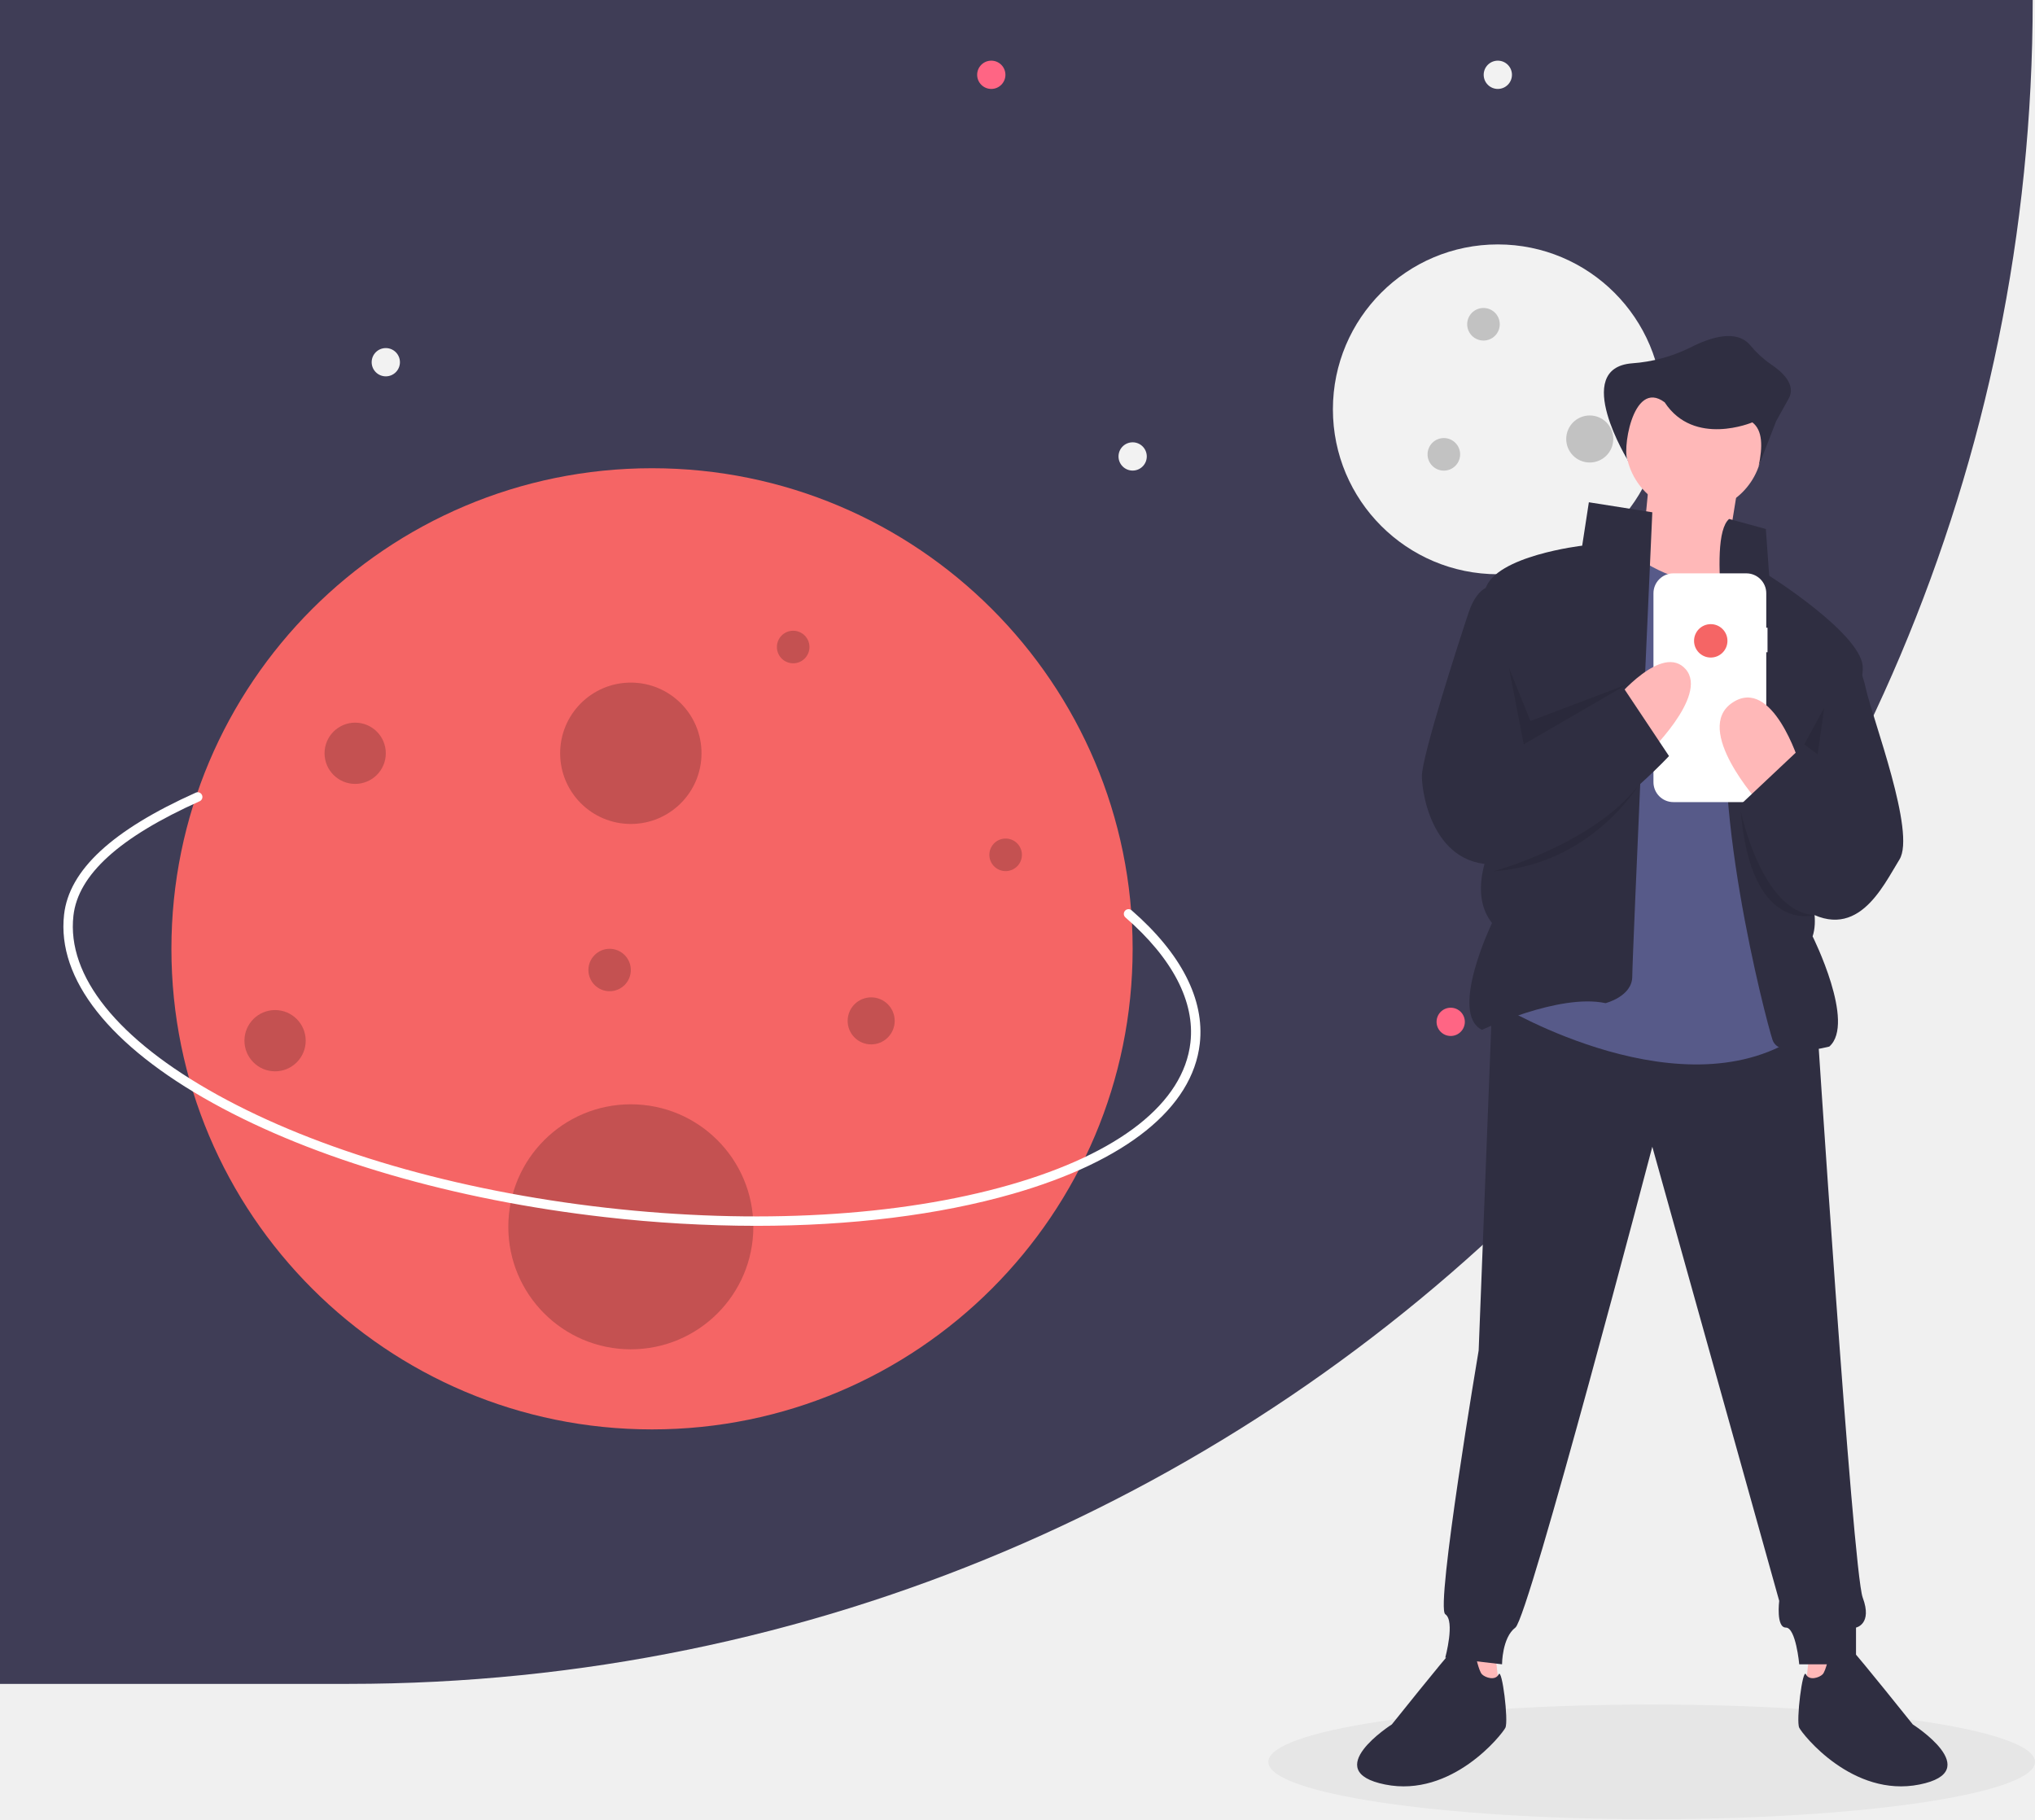
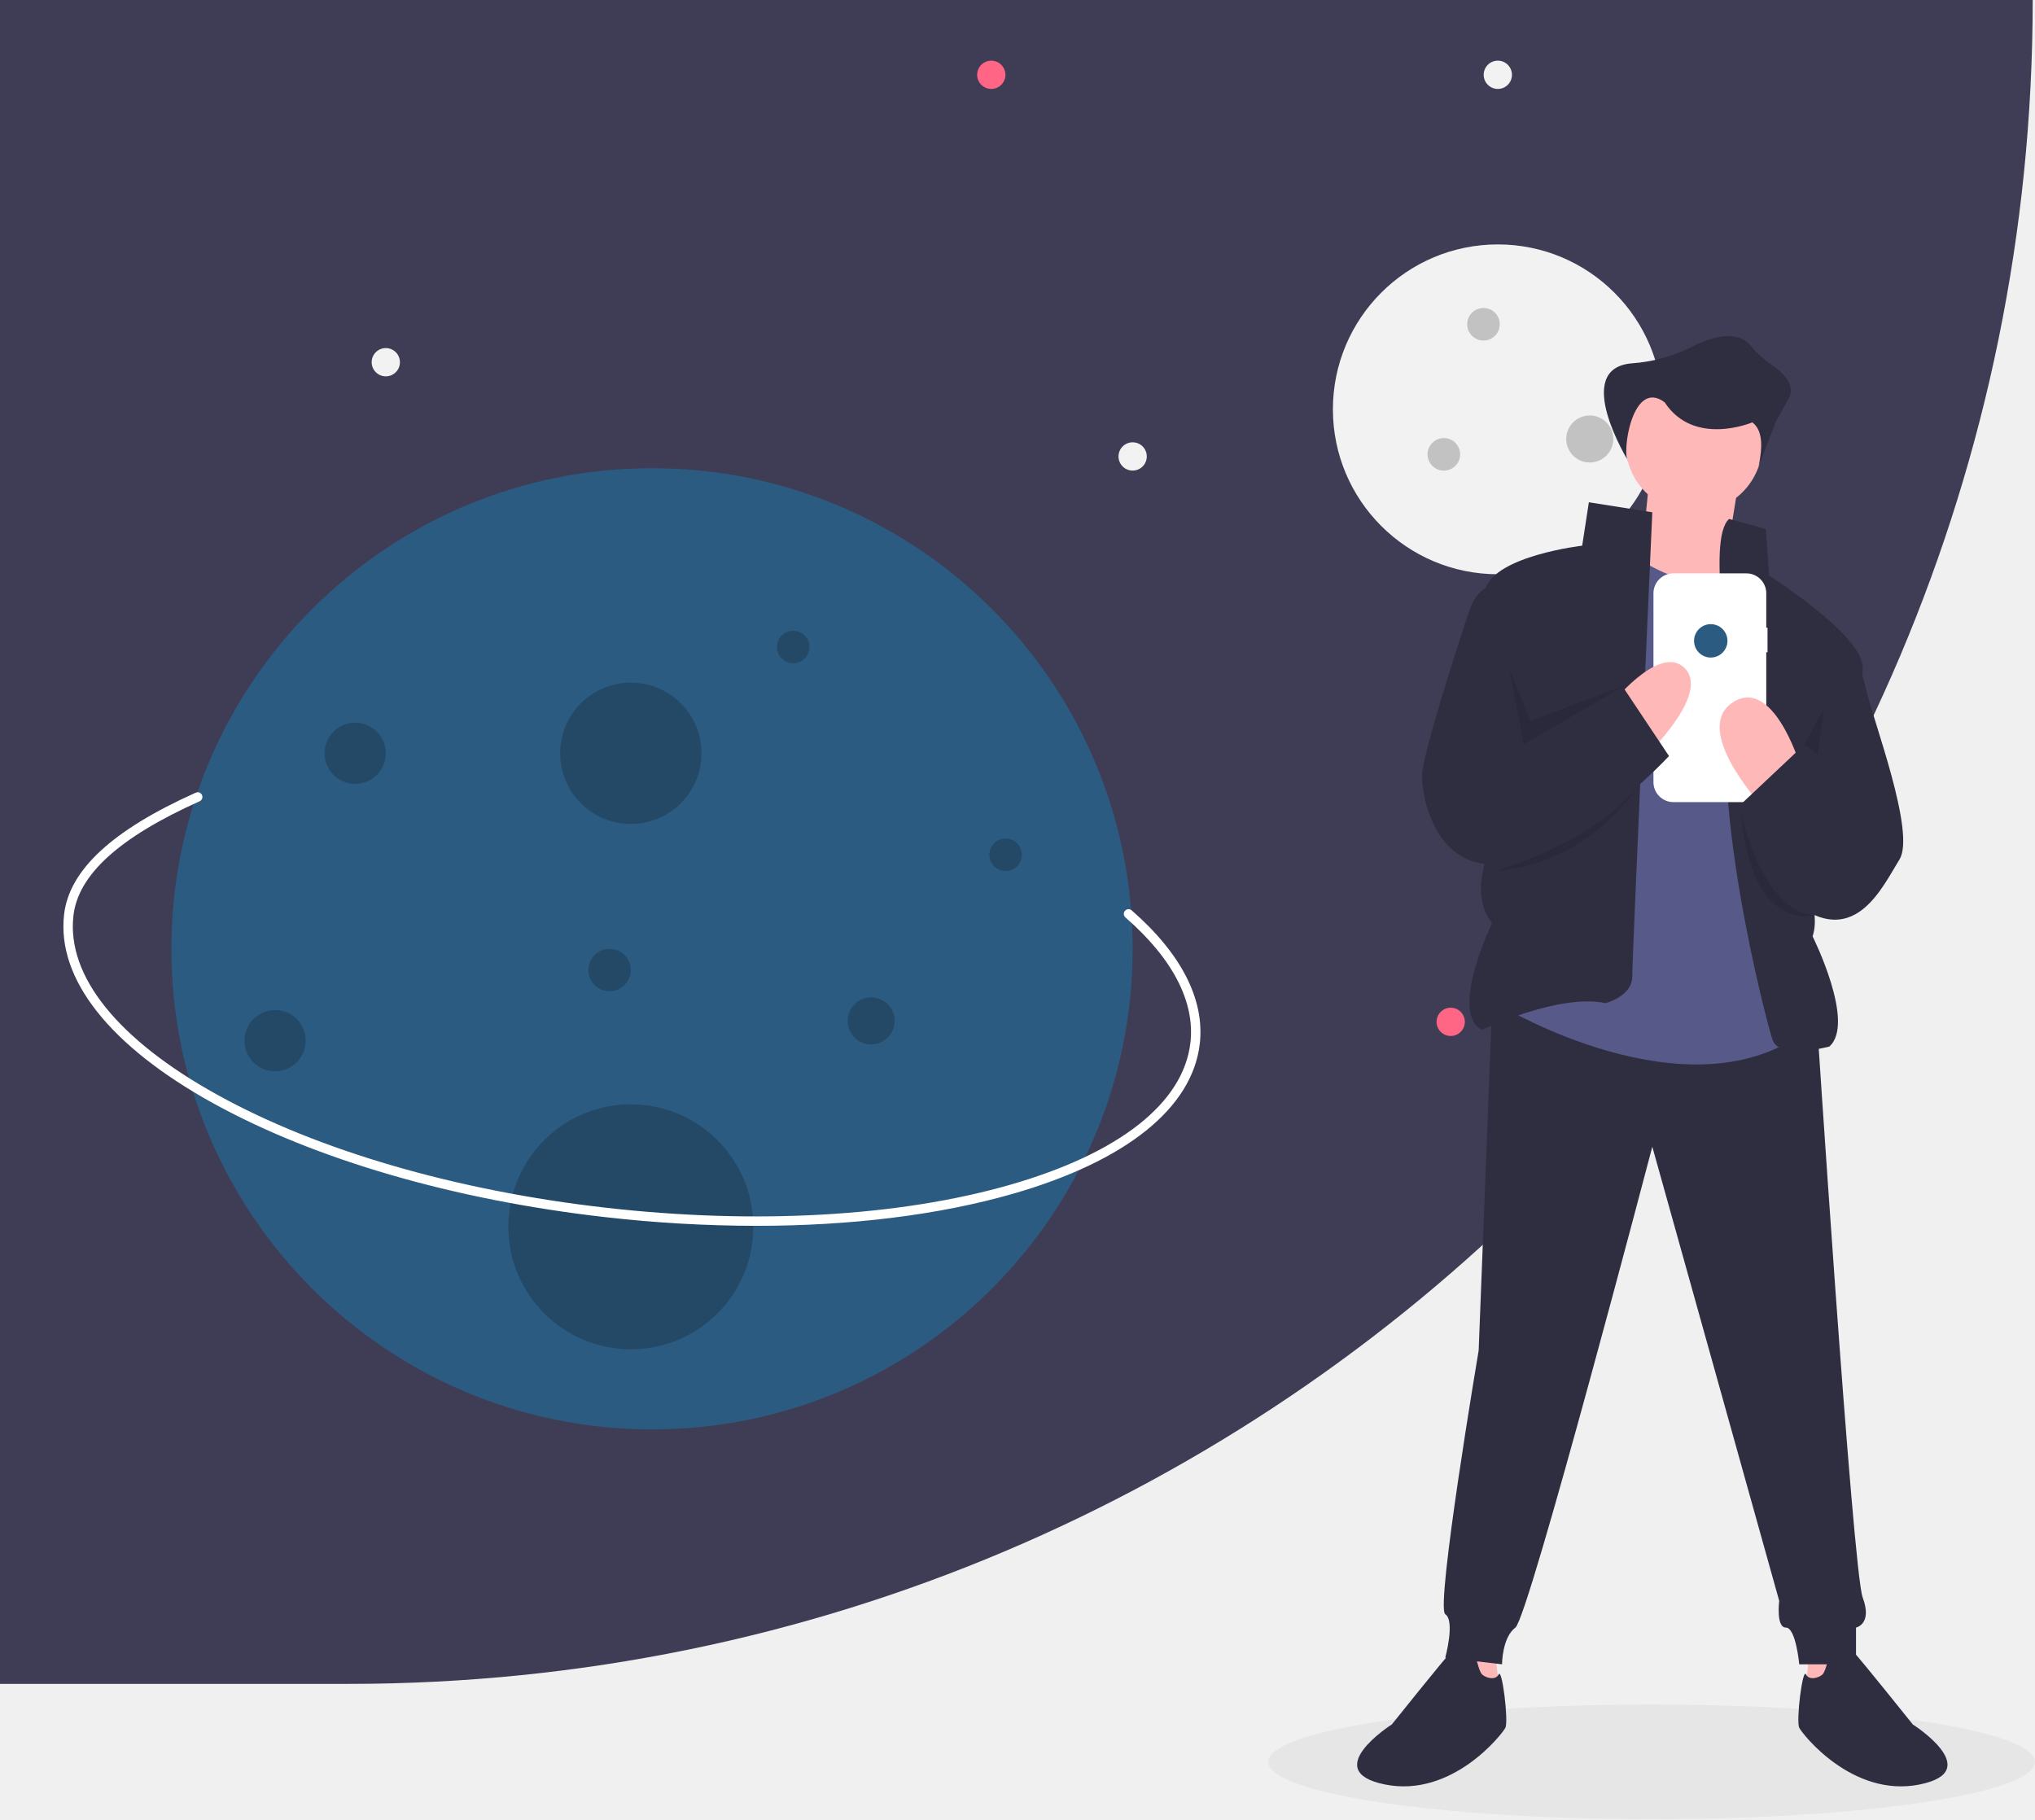
<svg xmlns="http://www.w3.org/2000/svg" id="a0910be2-6cb3-414b-9b74-c9f97494131d" data-name="Layer 1" width="887" height="793" viewBox="0 0 887 793">
  <ellipse cx="719.917" cy="768" rx="167.083" ry="25" fill="#e6e6e6" />
  <path d="M0,0H886a0,0,0,0,1,0,0V.001A733.999,733.999,0,0,1,152.001,734H0a0,0,0,0,1,0,0V0A0,0,0,0,1,0,0Z" fill="#3f3d56" />
  <circle cx="652.859" cy="178.425" r="71.883" fill="#f2f2f2" />
  <circle cx="432.075" cy="32.605" r="6.161" fill="#ff6584" />
  <circle cx="632.321" cy="445.419" r="6.161" fill="#ff6584" />
  <circle cx="652.859" cy="32.605" r="6.161" fill="#f2f2f2" />
  <circle cx="739.119" cy="329.38" r="6.161" fill="#f2f2f2" />
  <circle cx="493.689" cy="198.963" r="6.161" fill="#f2f2f2" />
  <circle cx="168.161" cy="157.887" r="6.161" fill="#f2f2f2" />
-   <circle cx="284.201" cy="413.585" r="209.488" fill="#f56565" />
+   <circle cx="284.201" cy="413.585" r="209.488" fill="#2C5B81" />
  <circle cx="274.959" cy="328.353" r="30.807" opacity="0.2" />
  <circle cx="274.959" cy="534.76" r="53.399" opacity="0.2" />
  <circle cx="119.897" cy="453.635" r="13.35" opacity="0.2" />
  <circle cx="646.606" cy="141.346" r="7.097" opacity="0.2" />
  <circle cx="345.724" cy="282.032" r="7.097" opacity="0.2" />
  <circle cx="265.717" cy="422.828" r="9.242" opacity="0.2" />
  <circle cx="629.332" cy="198.046" r="7.097" opacity="0.2" />
  <circle cx="438.328" cy="372.619" r="7.097" opacity="0.2" />
  <circle cx="692.927" cy="191.353" r="10.251" opacity="0.2" />
  <circle cx="379.721" cy="444.998" r="10.251" opacity="0.2" />
  <circle cx="154.812" cy="328.353" r="13.35" opacity="0.2" />
  <path d="M486.089,587.838a586.023,586.023,0,0,1-65.929-3.81c-65.831-7.476-126.546-25.142-170.959-49.743-44.957-24.902-67.962-54.061-64.777-82.104,2.206-19.429,20.985-36.819,57.41-53.162a2.054,2.054,0,0,1,1.682,3.749c-34.987,15.697-52.981,32.012-55.01,49.877-2.985,26.285,19.277,54.003,62.686,78.048,43.952,24.346,104.124,41.837,169.432,49.254,65.308,7.417,127.869,3.863,176.162-10.006,47.696-13.699,75.607-35.718,78.591-62.003,2.02-17.782-7.775-36.637-28.325-54.526a2.054,2.054,0,0,1,2.698-3.099c21.615,18.817,31.888,38.904,29.709,58.088-3.185,28.043-32.142,51.301-81.538,65.487C565.758,583.124,527.371,587.838,486.089,587.838Z" transform="translate(-156.5 -53.5)" fill="#fff" />
  <polygon points="651.786 721.101 653.241 734.201 640.142 732.745 640.142 716.734 651.786 721.101" fill="#ffb8b8" />
  <polygon points="788.607 721.101 787.151 734.201 800.251 732.745 800.251 716.734 788.607 721.101" fill="#ffb8b8" />
  <path d="M806.83,492.226l-5.822,149.921s-18.922,112.077-14.555,114.988,0,18.922,0,18.922l24.744,2.911s0-11.644,5.822-16.011,59.677-209.598,59.677-209.598l55.311,197.954s-1.456,11.644,2.911,11.644,5.822,16.011,5.822,16.011H965.485v-16.011s7.278-1.456,2.911-13.1-20.378-257.631-20.378-257.631Z" transform="translate(-156.5 -53.5)" fill="#2f2e41" />
  <path d="M799.553,774.601s-7.278-4.367-10.189-1.456-26.2,32.022-26.2,32.022-32.022,20.378-2.911,26.2,50.944-21.833,52.4-24.744-1.456-26.2-2.911-23.289-5.822,1.456-7.278,0S799.553,774.601,799.553,774.601Z" transform="translate(-156.5 -53.5)" fill="#2f2e41" />
  <path d="M953.84,774.601s7.278-4.367,10.189-1.456,26.2,32.022,26.2,32.022,32.022,20.378,2.911,26.2-50.944-21.833-52.4-24.744,1.456-26.2,2.911-23.289,5.822,1.456,7.278,0S953.84,774.601,953.84,774.601Z" transform="translate(-156.5 -53.5)" fill="#2f2e41" />
  <circle cx="738.391" cy="193.466" r="29.839" fill="#ffb8b8" />
  <polygon points="718.741 210.205 714.374 255.327 749.307 262.605 758.041 208.75 718.741 210.205" fill="#ffb8b8" />
  <path d="M911.629,298.638s-8.733,18.922-40.755-1.456L811.197,492.226s80.055,48.033,130.999,11.644L924.729,307.371Z" transform="translate(-156.5 -53.5)" fill="#575a89" />
  <path d="M876.696,276.805l-27.655-4.367L846.13,291.36s-37.844,4.367-42.211,18.922l4.367,107.71s-13.1,23.289-1.456,37.844c0,0-18.922,39.3-4.367,46.577,0,0,33.477-16.011,53.855-11.644,0,0,11.644-2.911,11.644-11.644S876.696,276.805,876.696,276.805Z" transform="translate(-156.5 -53.5)" fill="#2f2e41" />
  <path d="M910.174,279.716l16.011,4.367,1.456,20.378s39.3,24.744,40.755,39.3-29.111,84.422-29.111,84.422,11.644,20.378,7.278,33.478c0,0,18.922,37.844,7.278,48.033,0,0-21.833,5.822-24.744-2.911s-29.111-109.166-17.467-157.199C911.629,349.582,899.985,288.449,910.174,279.716Z" transform="translate(-156.5 -53.5)" fill="#2f2e41" />
  <path d="M926.913,327.118h-.548V312.11a8.686,8.686,0,0,0-8.686-8.686h-31.797a8.686,8.686,0,0,0-8.686,8.686v82.337a8.686,8.686,0,0,0,8.686,8.686h31.797a8.686,8.686,0,0,0,8.686-8.686V337.802h.548Z" transform="translate(-156.5 -53.5)" fill="#fff" />
  <path d="M940.74,385.971S929.096,348.127,911.629,359.771s11.644,43.666,11.644,43.666Z" transform="translate(-156.5 -53.5)" fill="#ffb8b8" />
  <path d="M860.685,358.315s20.378-24.744,30.566-13.1-17.467,37.844-17.467,37.844Z" transform="translate(-156.5 -53.5)" fill="#ffb8b8" />
  <path d="M808.286,308.827s-7.278-1.456-11.644,11.644-20.378,62.588-20.378,71.322,5.822,43.666,37.844,37.844,69.866-46.577,69.866-46.577l-20.378-30.566-43.666,26.2Z" transform="translate(-156.5 -53.5)" fill="#2f2e41" />
  <polygon points="658.075 293.062 664.158 324.465 709.28 298.266 667.069 314.277 657.763 291.188 658.075 293.062" opacity="0.1" />
  <polygon points="786.424 324.465 792.246 328.832 795.157 308.454 786.424 324.465" opacity="0.1" />
  <path d="M807.558,433.276s42.753-11.631,62.86-37.11C870.418,396.166,849.769,430.365,807.558,433.276Z" transform="translate(-156.5 -53.5)" opacity="0.1" />
  <path d="M915.268,407.076s9.003,44.059,32.157,45.318C947.425,452.395,919.635,460.931,915.268,407.076Z" transform="translate(-156.5 -53.5)" opacity="0.1" />
  <path d="M962.574,337.938s4.367,2.911,7.278,16.011,21.833,62.588,14.555,74.233-18.922,37.844-43.666,20.378l-24.744-45.122,24.744-23.289,10.189,7.278Z" transform="translate(-156.5 -53.5)" fill="#2f2e41" />
  <path d="M866.246,254.534s-25.025-40.558,1.63-42.667a67.956,67.956,0,0,0,25.562-6.965c8.836-4.496,19.957-7.914,25.876-.992a43.978,43.978,0,0,0,8.946,8.288c5.199,3.448,11.214,9.037,7.883,15.033l-5.461,9.829-7.645,19.659c1.78-8.479,1.825-15.599-2.73-19.113,0,0-25.416,10.816-38.225-8.737C867.743,218.11,863.181,251.973,866.246,254.534Z" transform="translate(-156.5 -53.5)" fill="#2f2e41" />
-   <circle cx="745.668" cy="279.343" r="7.278" fill="#f56565" />
+   <circle cx="745.668" cy="279.343" r="7.278" fill="#2C5B81" />
</svg>
